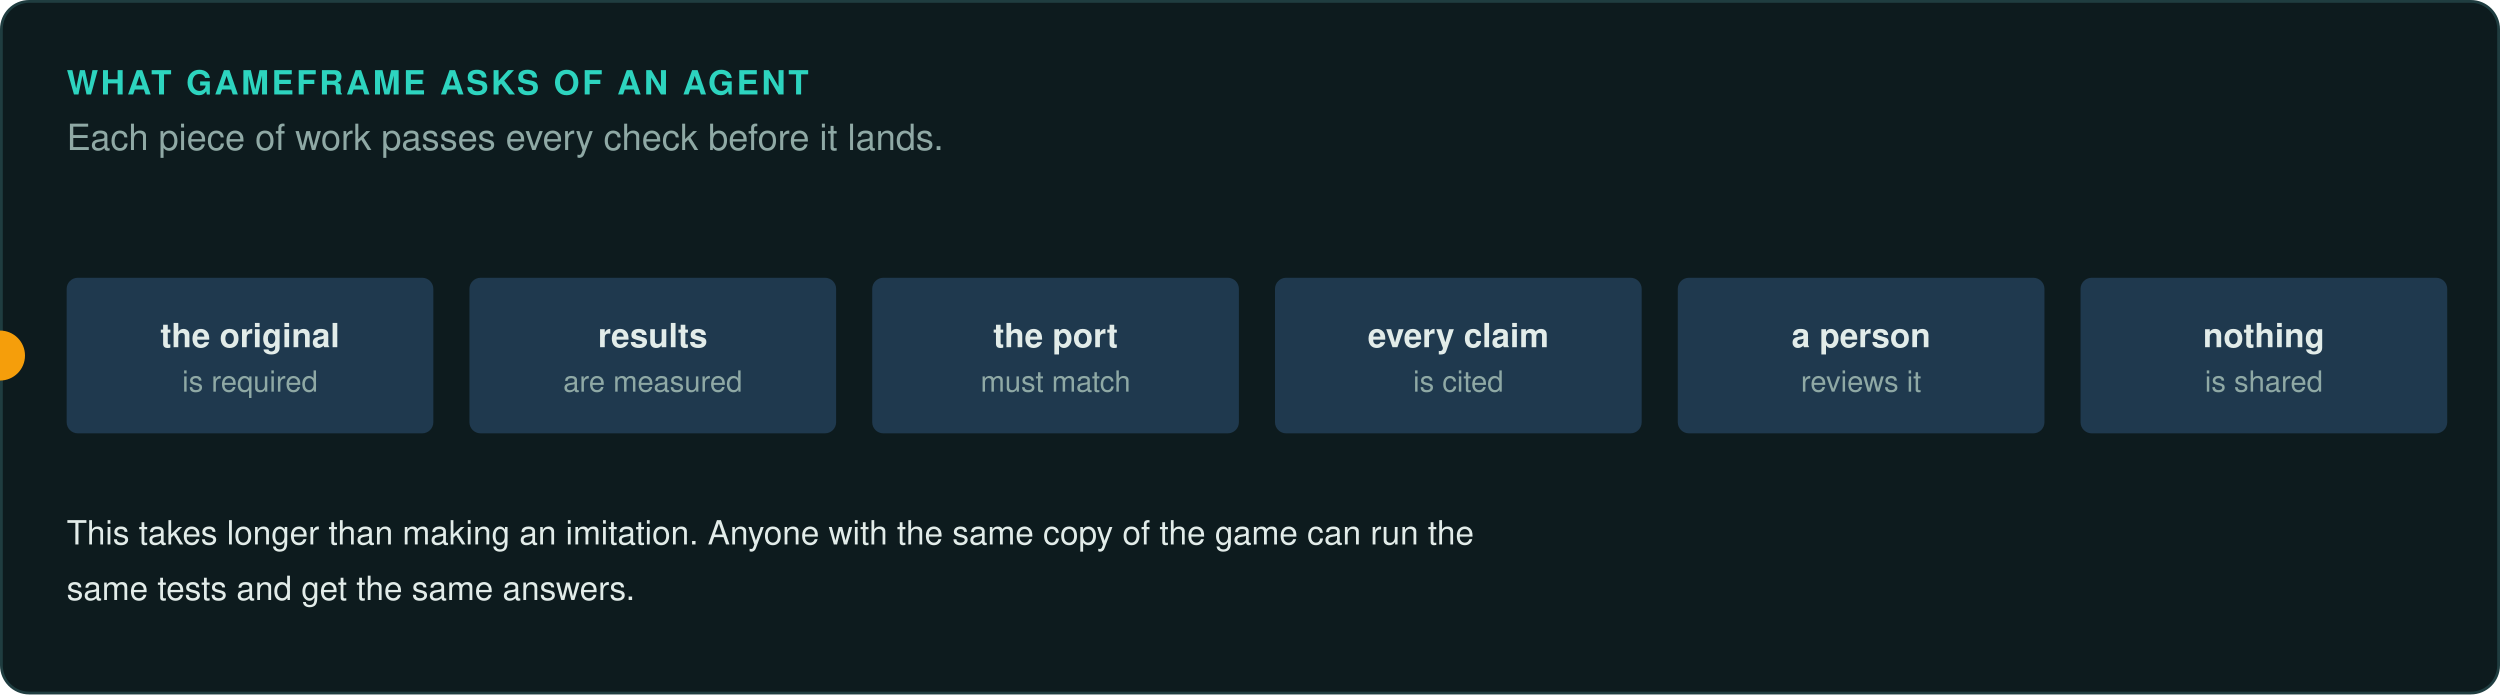
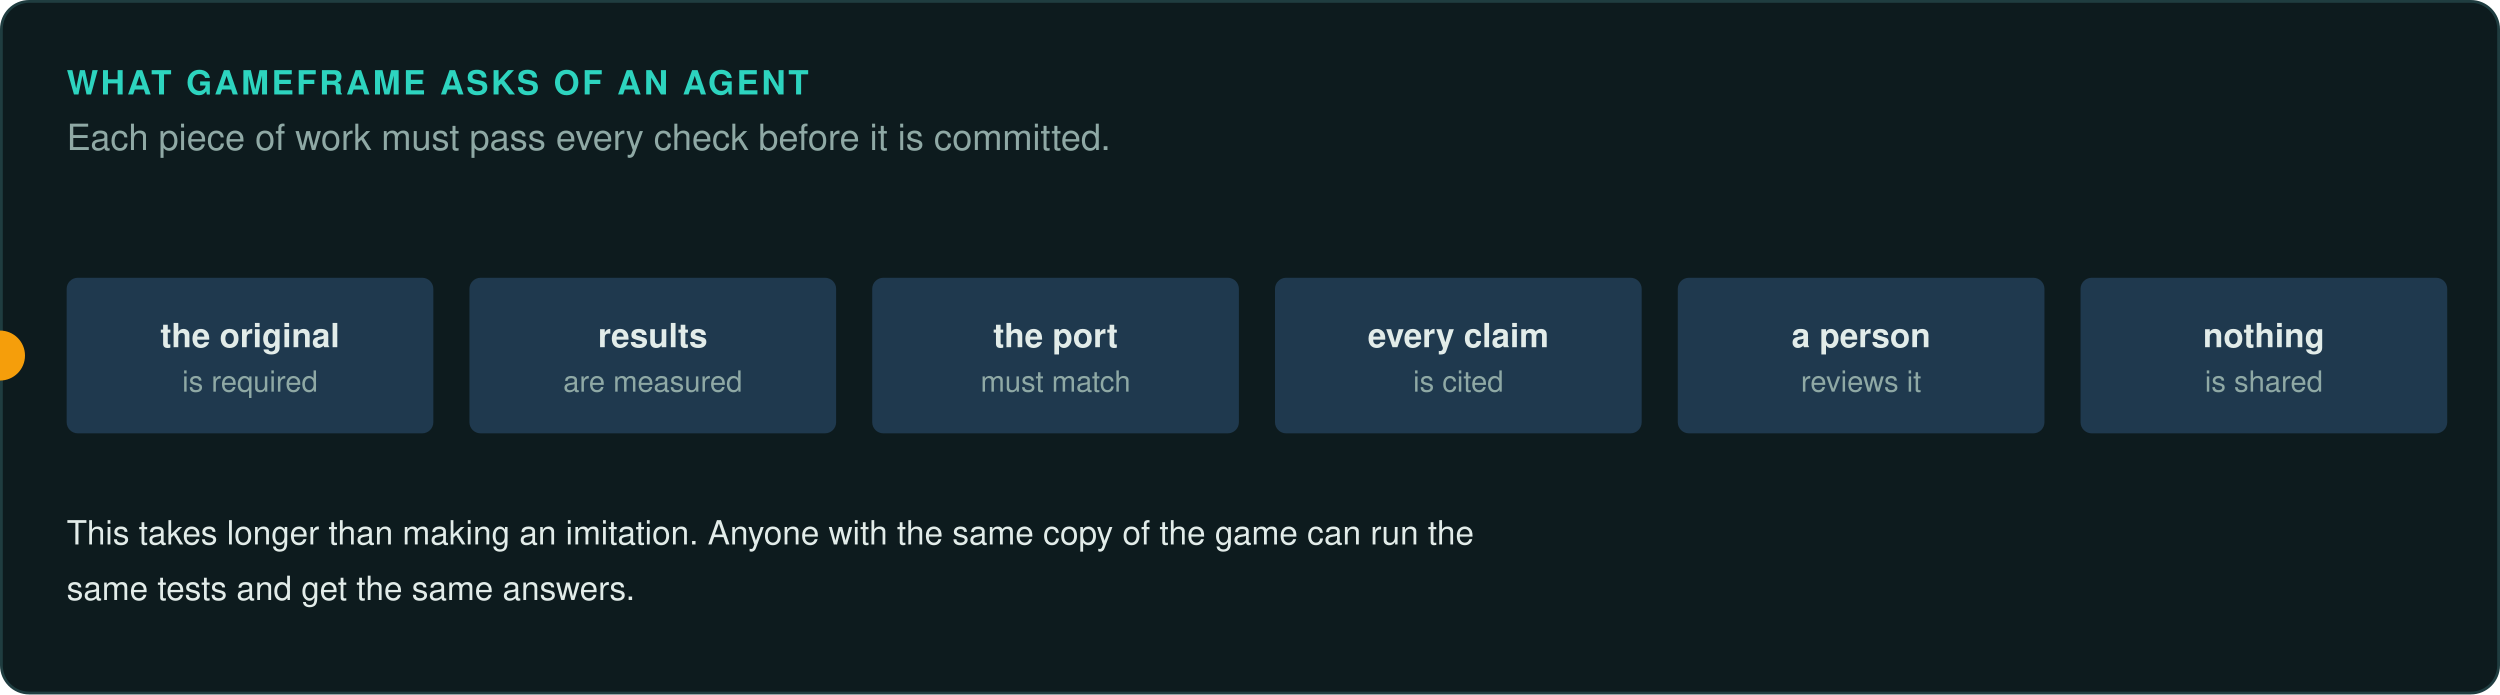
- <svg xmlns="http://www.w3.org/2000/svg" width="900" height="250" viewBox="0 0 900 250" role="img" aria-label="The checks GameFrame puts on an agent's work: the original is required, results are measured, the port must match, every claim is cited, a person reviews each commit, and nothing from the game is shared">
+ <svg xmlns="http://www.w3.org/2000/svg" width="900" height="250" viewBox="0 0 900 250" role="img" aria-label="The checks GameFrame puts on an agent's work. The original is required, results are measured, the port must match, every claim is cited, a person reviews each commit, and nothing from the game is shared">
  <rect x="0.5" y="0.5" width="899" height="249" rx="10" fill="#0d1b1e" stroke="#1f3d40" />
  <defs>
    <marker id="arrow" viewBox="0 0 8 8" refX="7" refY="4" markerWidth="7" markerHeight="7" orient="auto">
      <path d="M0 0L8 4L0 8z" fill="#8fa9a5" />
    </marker>
  </defs>
  <text x="24.0" y="34.0" font-family="ui-sans-serif, -apple-system, 'Segoe UI', Helvetica, Arial, sans-serif" font-size="12" font-weight="600" fill="#2dd4bf" text-anchor="start" letter-spacing="0.08em">WHAT GAMEFRAME ASKS OF AN AGENT</text>
-   <text x="24.0" y="54.0" font-family="ui-sans-serif, -apple-system, 'Segoe UI', Helvetica, Arial, sans-serif" font-size="13" font-weight="400" fill="#8fa9a5" text-anchor="start">Each piece of work passes every check before it lands.</text>
+   <text x="24.0" y="54.0" font-family="ui-sans-serif, -apple-system, 'Segoe UI', Helvetica, Arial, sans-serif" font-size="13" font-weight="400" fill="#8fa9a5" text-anchor="start">Each piece of work must pass every check before it is committed.</text>
  <rect x="24.0" y="100.0" width="132.0" height="56.0" rx="4" fill="#60a5fa" stroke="none" fill-opacity="0.22" />
  <rect x="24" y="100" width="132" height="56" rx="4" fill="#2dd4bf" opacity="0">
    <animate attributeName="opacity" values="0;0.35;0" keyTimes="0;0.071;0.97" dur="7.0s" calcMode="discrete" repeatCount="indefinite" />
  </rect>
  <text x="90.0" y="125.0" font-family="ui-sans-serif, -apple-system, 'Segoe UI', Helvetica, Arial, sans-serif" font-size="12" font-weight="600" fill="#e2ece9" text-anchor="middle">the original</text>
  <text x="90.0" y="141.0" font-family="ui-sans-serif, -apple-system, 'Segoe UI', Helvetica, Arial, sans-serif" font-size="10.5" font-weight="400" fill="#8fa9a5" text-anchor="middle">is required</text>
  <rect x="169.0" y="100.0" width="132.0" height="56.0" rx="4" fill="#60a5fa" stroke="none" fill-opacity="0.22" />
  <rect x="169" y="100" width="132" height="56" rx="4" fill="#2dd4bf" opacity="0">
    <animate attributeName="opacity" values="0;0.35;0" keyTimes="0;0.214;0.97" dur="7.0s" calcMode="discrete" repeatCount="indefinite" />
  </rect>
  <text x="235.0" y="125.0" font-family="ui-sans-serif, -apple-system, 'Segoe UI', Helvetica, Arial, sans-serif" font-size="12" font-weight="600" fill="#e2ece9" text-anchor="middle">results</text>
  <text x="235.0" y="141.0" font-family="ui-sans-serif, -apple-system, 'Segoe UI', Helvetica, Arial, sans-serif" font-size="10.5" font-weight="400" fill="#8fa9a5" text-anchor="middle">are measured</text>
  <rect x="314.0" y="100.0" width="132.0" height="56.0" rx="4" fill="#60a5fa" stroke="none" fill-opacity="0.22" />
  <rect x="314" y="100" width="132" height="56" rx="4" fill="#2dd4bf" opacity="0">
    <animate attributeName="opacity" values="0;0.35;0" keyTimes="0;0.357;0.97" dur="7.0s" calcMode="discrete" repeatCount="indefinite" />
  </rect>
  <text x="380.0" y="125.0" font-family="ui-sans-serif, -apple-system, 'Segoe UI', Helvetica, Arial, sans-serif" font-size="12" font-weight="600" fill="#e2ece9" text-anchor="middle">the port</text>
  <text x="380.0" y="141.0" font-family="ui-sans-serif, -apple-system, 'Segoe UI', Helvetica, Arial, sans-serif" font-size="10.5" font-weight="400" fill="#8fa9a5" text-anchor="middle">must match</text>
  <rect x="459.0" y="100.0" width="132.0" height="56.0" rx="4" fill="#60a5fa" stroke="none" fill-opacity="0.22" />
  <rect x="459" y="100" width="132" height="56" rx="4" fill="#2dd4bf" opacity="0">
    <animate attributeName="opacity" values="0;0.35;0" keyTimes="0;0.5;0.97" dur="7.0s" calcMode="discrete" repeatCount="indefinite" />
  </rect>
  <text x="525.0" y="125.0" font-family="ui-sans-serif, -apple-system, 'Segoe UI', Helvetica, Arial, sans-serif" font-size="12" font-weight="600" fill="#e2ece9" text-anchor="middle">every claim</text>
  <text x="525.0" y="141.0" font-family="ui-sans-serif, -apple-system, 'Segoe UI', Helvetica, Arial, sans-serif" font-size="10.5" font-weight="400" fill="#8fa9a5" text-anchor="middle">is cited</text>
  <rect x="604.0" y="100.0" width="132.0" height="56.0" rx="4" fill="#60a5fa" stroke="none" fill-opacity="0.22" />
  <rect x="604" y="100" width="132" height="56" rx="4" fill="#2dd4bf" opacity="0">
    <animate attributeName="opacity" values="0;0.35;0" keyTimes="0;0.643;0.97" dur="7.0s" calcMode="discrete" repeatCount="indefinite" />
  </rect>
  <text x="670.0" y="125.0" font-family="ui-sans-serif, -apple-system, 'Segoe UI', Helvetica, Arial, sans-serif" font-size="12" font-weight="600" fill="#e2ece9" text-anchor="middle">a person</text>
  <text x="670.0" y="141.0" font-family="ui-sans-serif, -apple-system, 'Segoe UI', Helvetica, Arial, sans-serif" font-size="10.5" font-weight="400" fill="#8fa9a5" text-anchor="middle">reviews it</text>
  <rect x="749.0" y="100.0" width="132.0" height="56.0" rx="4" fill="#60a5fa" stroke="none" fill-opacity="0.22" />
  <rect x="749" y="100" width="132" height="56" rx="4" fill="#2dd4bf" opacity="0">
    <animate attributeName="opacity" values="0;0.35;0" keyTimes="0;0.786;0.97" dur="7.0s" calcMode="discrete" repeatCount="indefinite" />
  </rect>
  <text x="815.0" y="125.0" font-family="ui-sans-serif, -apple-system, 'Segoe UI', Helvetica, Arial, sans-serif" font-size="12" font-weight="600" fill="#e2ece9" text-anchor="middle">nothing</text>
  <text x="815.0" y="141.0" font-family="ui-sans-serif, -apple-system, 'Segoe UI', Helvetica, Arial, sans-serif" font-size="10.5" font-weight="400" fill="#8fa9a5" text-anchor="middle">is shared</text>
  <circle cy="128" r="9" fill="#f59e0b">
    <animate attributeName="cx" values="10;894" dur="7.0s" repeatCount="indefinite" />
  </circle>
  <text x="24.0" y="196.0" font-family="ui-sans-serif, -apple-system, 'Segoe UI', Helvetica, Arial, sans-serif" font-size="12" font-weight="400" fill="#e2ece9" text-anchor="start">This takes longer than making an imitation. Anyone with the same copy of the game can run the</text>
  <text x="24.0" y="216.0" font-family="ui-sans-serif, -apple-system, 'Segoe UI', Helvetica, Arial, sans-serif" font-size="12" font-weight="400" fill="#e2ece9" text-anchor="start">same tests and get the same answers.</text>
</svg>
